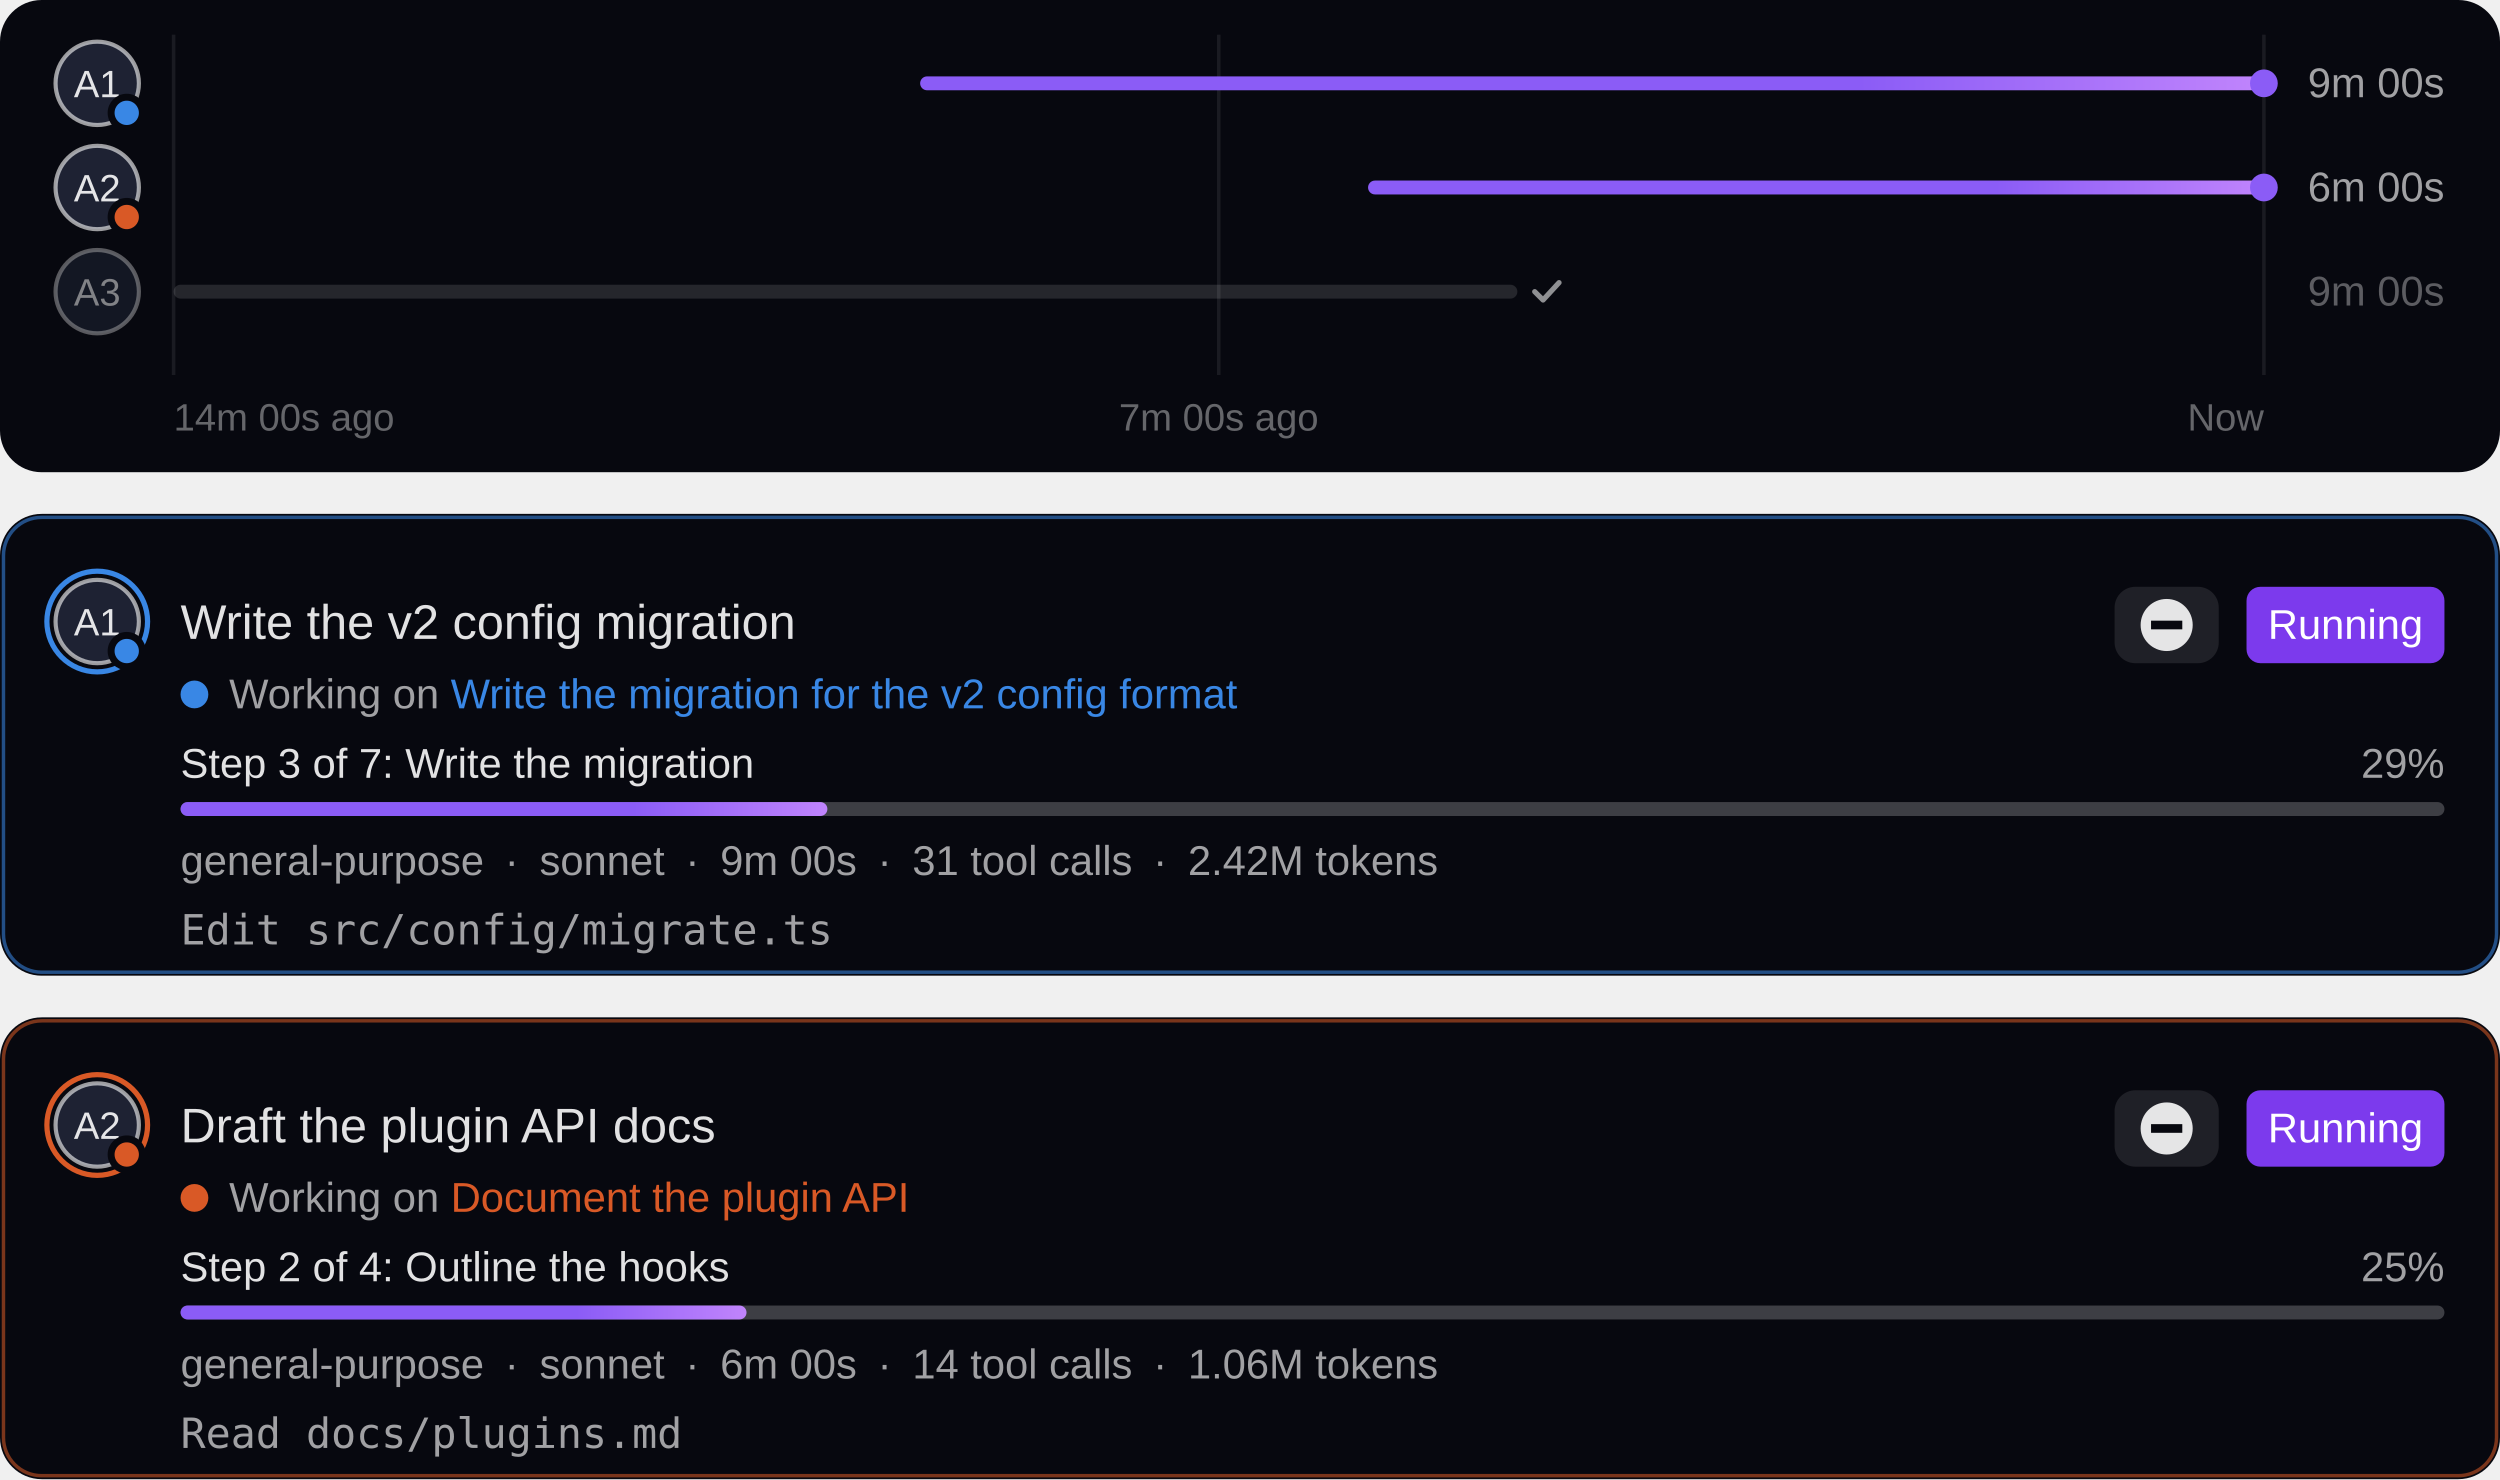
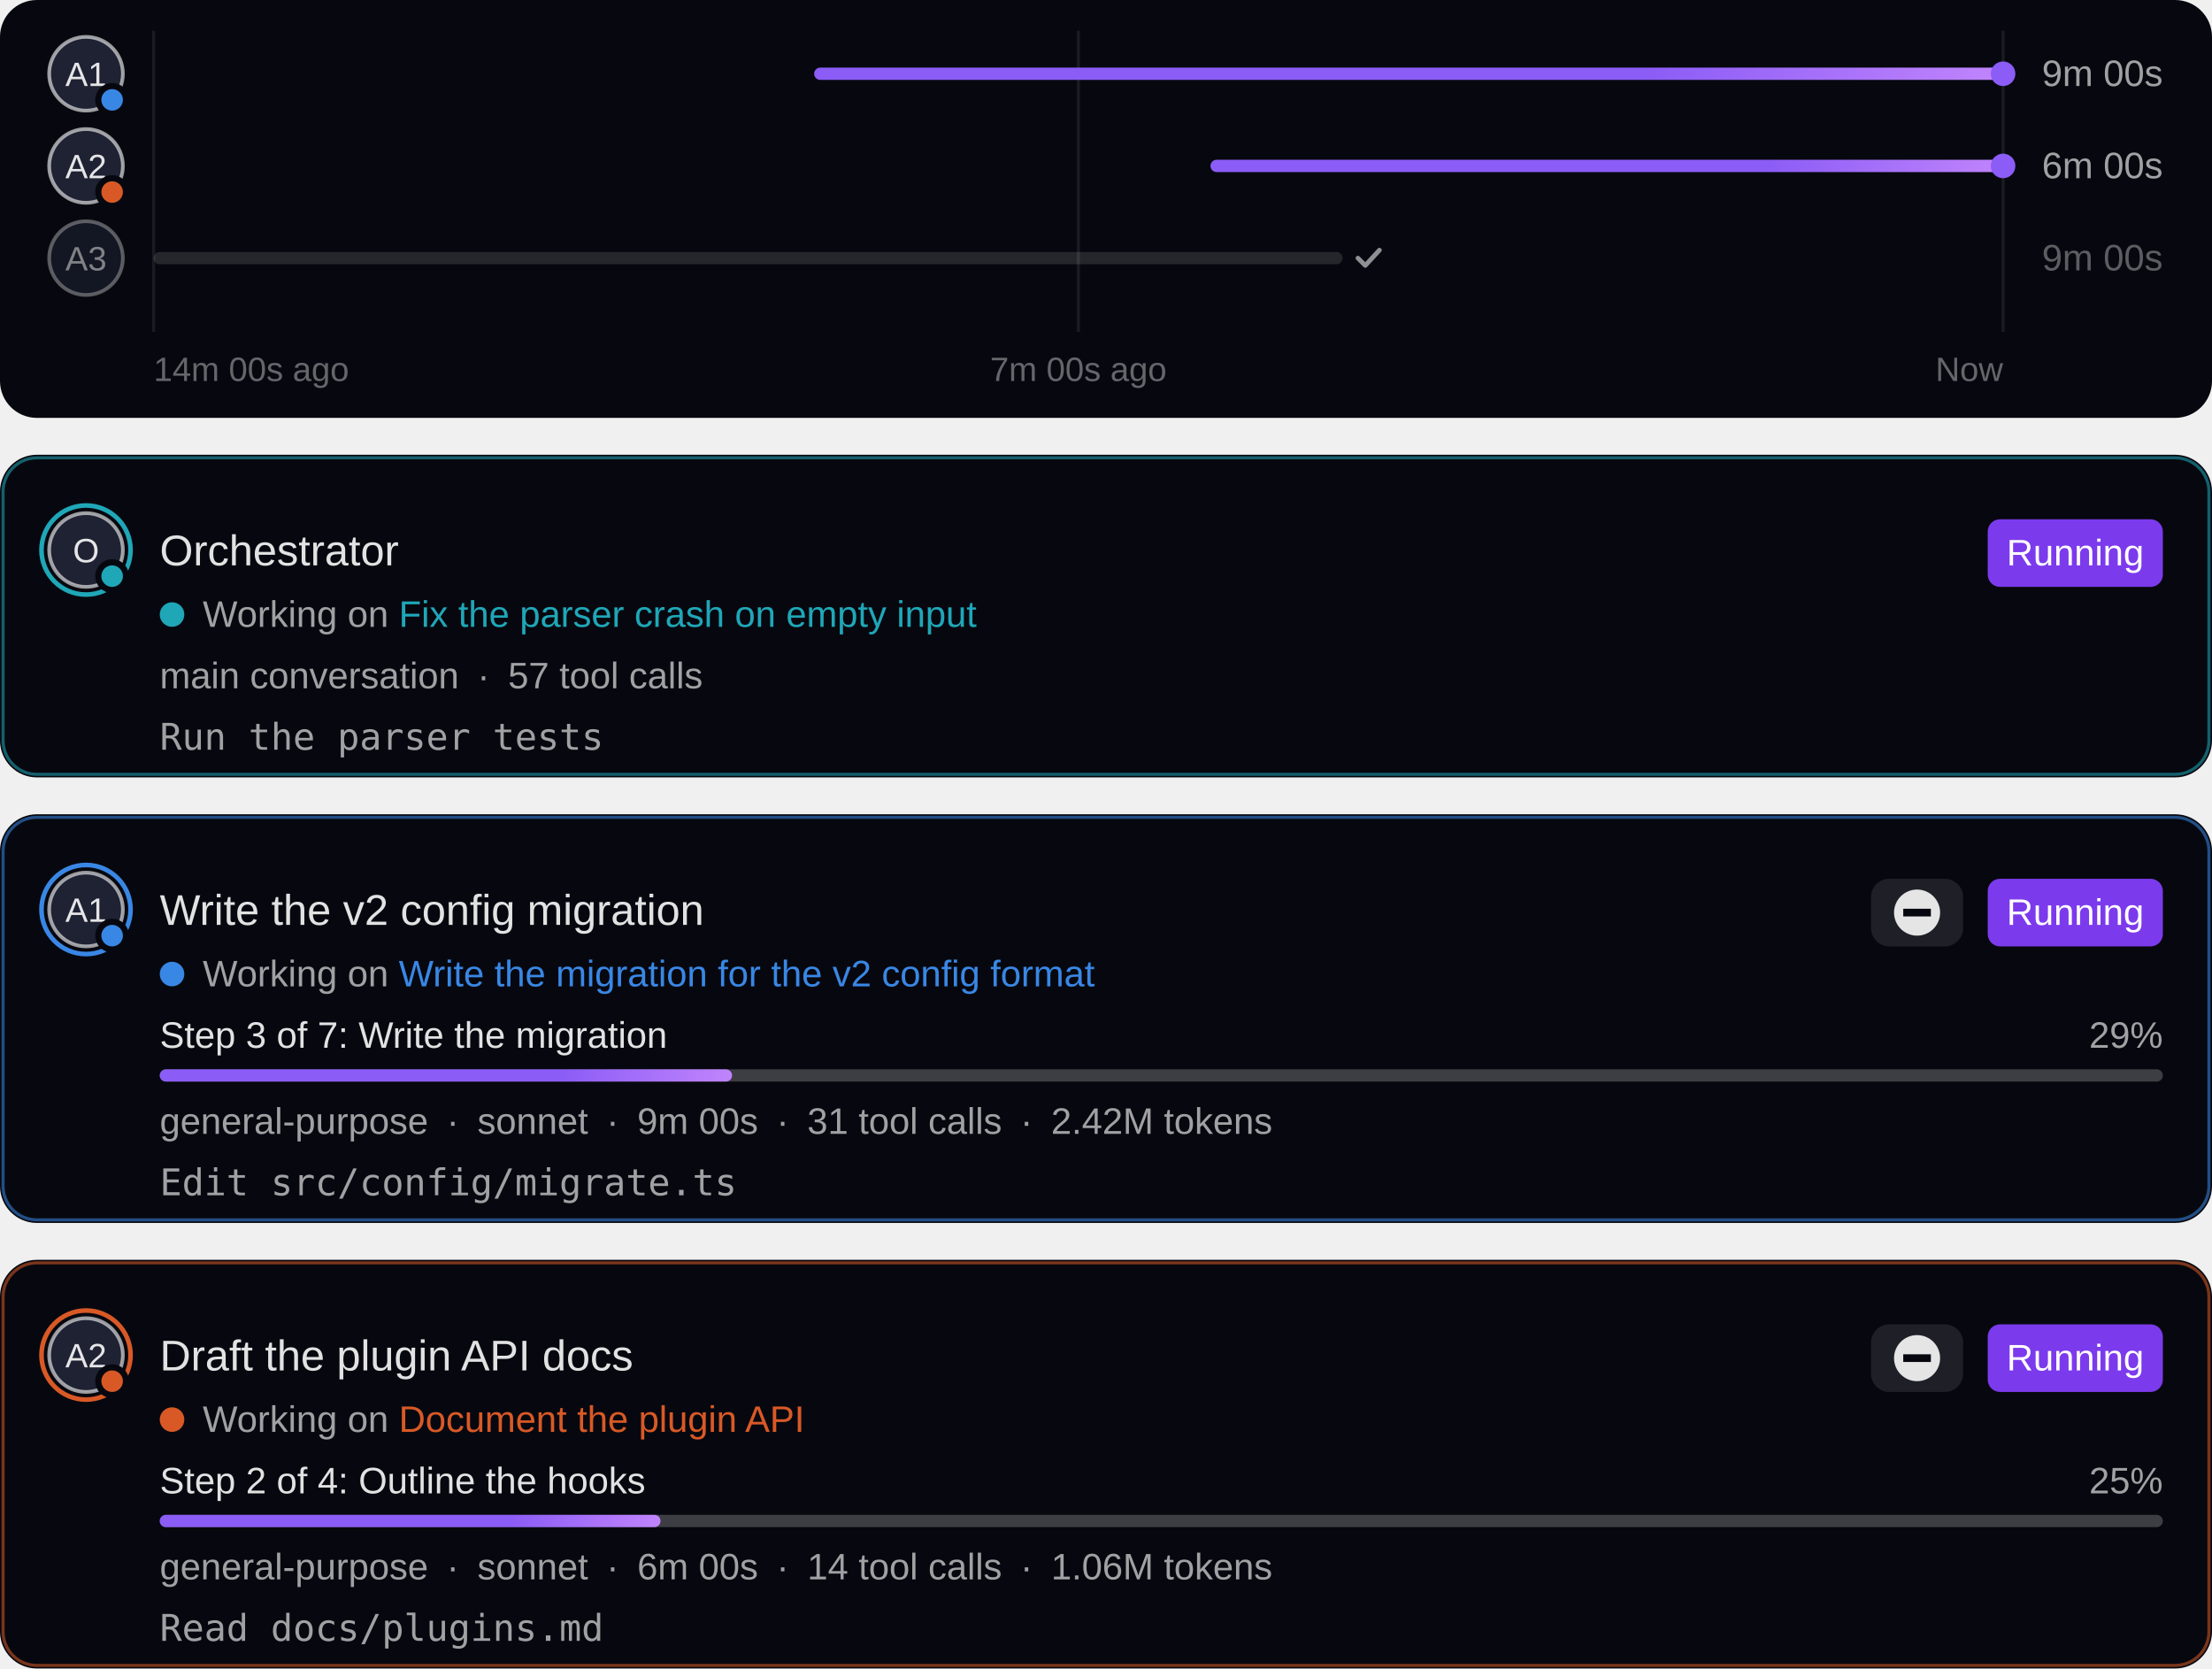
- <svg xmlns="http://www.w3.org/2000/svg" width="720" height="426" viewBox="0 0 720 426">
+ <svg xmlns="http://www.w3.org/2000/svg" width="720" height="543" viewBox="0 0 720 543">
  <svg x="0" y="0" width="720" height="136" viewBox="0 0 720 136" role="img" aria-label="Timeline of 3 agents">
    <defs>
      <linearGradient id="progress" x1="0" x2="1">
        <stop offset="0.7" stop-color="#8B5CF6" />
        <stop offset="1" stop-color="#C084FC" />
      </linearGradient>
    </defs>
    <style>
text{font-family:"Instrument Sans","Helvetica Neue",Arial,sans-serif;font-variant-numeric:tabular-nums;-webkit-font-smoothing:antialiased}
.mono{font-family:"Fragment Mono",ui-monospace,Menlo,monospace}
.blink{animation:blink 1.2s steps(1,end) infinite}
@keyframes blink{50%{opacity:.25}}
.pulse{animation:pulse 1.2s cubic-bezier(0,0,.2,1) infinite;transform-box:fill-box;transform-origin:center}
@keyframes pulse{0%{opacity:.6;transform:scale(1)}100%{opacity:0;transform:scale(2.4)}}
@media (prefers-reduced-motion:reduce){.blink,.pulse{animation:none}.pulse{opacity:0}}
@media (prefers-color-scheme:light){[fill="#07080F"]{fill:#FFFFFF}[stroke="#07080F"]{stroke:#FFFFFF}[fill="rgba(255,255,255,.88)"]{fill:#10131C}[fill="rgba(255,255,255,.62)"]{fill:#5A6072}[fill="rgba(255,255,255,.38)"]{fill:rgba(16,19,28,.45)}[stroke="rgba(255,255,255,.38)"]{stroke:rgba(16,19,28,.45)}[fill="rgba(255,255,255,.22)"]{fill:rgba(16,19,28,.12)}[stroke="rgba(255,255,255,.22)"]{stroke:rgba(16,19,28,.12)}[stroke="rgba(255,255,255,.08)"]{stroke:rgba(16,19,28,.08)}[fill="rgba(255,255,255,.1)"]{fill:rgba(16,19,28,.06)}[stroke="rgba(255,255,255,.6)"]{stroke:rgba(16,19,28,.35)}[fill="#171A26"]{fill:#F1F3F8}[fill="#1E2233"]{fill:#E1E4EE}[fill="#10303B"]{fill:#DDF6FB}[fill="#9AA0B4"]{fill:#6B7186}[stroke="#FFFFFF"]{stroke:#10131C}[stroke="#9AA0B4"]{stroke:#6B7186}[fill="#FB923C"]{fill:#B83C0B}[fill="rgba(251,146,60,.16)"]{fill:#FFEDE3}[fill="#34D399"]{fill:#047857}[fill="#22D3EE"]{fill:#0E7490}rect[fill="#07080F"]{stroke:rgba(16,19,28,.12);stroke-width:2}}
.c1k0{animation:c1k0 1.2s steps(1,end) infinite}@keyframes c1k0{0.00%{fill:#3987e5;opacity:1}50.00%{fill:#3987e5;opacity:.25}}
.c1k1{animation:c1k1 1.2s steps(1,end) infinite}@keyframes c1k1{0.00%{fill:#d95926;opacity:1}50.00%{fill:#d95926;opacity:.25}}
@media (prefers-reduced-motion:reduce){.c1k0,.c1k1{animation:none}}
</style>
    <rect width="720" height="136" rx="12" fill="#07080F" />
    <line x1="50" y1="10" x2="50" y2="108" stroke="rgba(255,255,255,.08)" />
    <text x="50" y="124" text-anchor="start" fill="rgba(255,255,255,.38)" font-size="11">14m 00s ago</text>
    <line x1="351" y1="10" x2="351" y2="108" stroke="rgba(255,255,255,.08)" />
    <text x="351" y="124" text-anchor="middle" fill="rgba(255,255,255,.38)" font-size="11">7m 00s ago</text>
    <line x1="652" y1="10" x2="652" y2="108" stroke="rgba(255,255,255,.08)" />
    <text x="652" y="124" text-anchor="end" fill="rgba(255,255,255,.38)" font-size="11">Now</text>
    <g>
      <circle cx="28" cy="24" r="12" fill="#1E2233" stroke="rgba(255,255,255,.6)" stroke-width="1.2" />
      <text x="28" y="28" text-anchor="middle" fill="rgba(255,255,255,.88)" font-size="11" font-weight="500">A1</text>
      <circle cx="36.5" cy="32.5" r="4.5" fill="#3987e5" stroke="#07080F" stroke-width="2" class="c1k0" />
      <rect x="265" y="22" width="387" height="4" rx="2" fill="url(#progress)" />
      <circle cx="652" cy="24" r="4" fill="#8B5CF6" class="pulse" />
      <circle cx="652" cy="24" r="3.5" fill="#8B5CF6" />
      <text x="704" y="28" text-anchor="end" fill="rgba(255,255,255,.62)" font-size="12">9m 00s</text>
    </g>
    <g>
      <circle cx="28" cy="54" r="12" fill="#1E2233" stroke="rgba(255,255,255,.6)" stroke-width="1.2" />
      <text x="28" y="58" text-anchor="middle" fill="rgba(255,255,255,.88)" font-size="11" font-weight="500">A2</text>
      <circle cx="36.5" cy="62.5" r="4.5" fill="#d95926" stroke="#07080F" stroke-width="2" class="c1k1" />
      <rect x="394" y="52" width="258" height="4" rx="2" fill="url(#progress)" />
      <circle cx="652" cy="54" r="4" fill="#8B5CF6" class="pulse" />
      <circle cx="652" cy="54" r="3.5" fill="#8B5CF6" />
      <text x="704" y="58" text-anchor="end" fill="rgba(255,255,255,.62)" font-size="12">6m 00s</text>
    </g>
    <g opacity=".55">
      <circle cx="28" cy="84" r="12" fill="#1E2233" stroke="rgba(255,255,255,.6)" stroke-width="1.2" />
      <text x="28" y="88" text-anchor="middle" fill="rgba(255,255,255,.88)" font-size="11" font-weight="500">A3</text>
      <rect x="50" y="82" width="387" height="4" rx="2" fill="rgba(255,255,255,.22)" />
      <path d="M 442 84 l 2.4 2.4 l 4.6 -5" fill="none" stroke="#FFFFFF" stroke-width="1.5" stroke-linecap="round" stroke-linejoin="round" />
      <text x="704" y="88" text-anchor="end" fill="rgba(255,255,255,.62)" font-size="12">9m 00s</text>
    </g>
  </svg>
-   <svg x="0" y="148" width="720" height="133" viewBox="0 0 720 133" role="img" aria-label="A1, Write the v2 config migration: Running">
+   <svg x="0" y="148" width="720" height="105" viewBox="0 0 720 105" role="img" aria-label="O, Orchestrator: Running">
    <defs>
      <linearGradient id="progress" x1="0" x2="1">
        <stop offset="0.7" stop-color="#8B5CF6" />
        <stop offset="1" stop-color="#C084FC" />
      </linearGradient>
    </defs>
    <style>
text{font-family:"Instrument Sans","Helvetica Neue",Arial,sans-serif;font-variant-numeric:tabular-nums;-webkit-font-smoothing:antialiased}
.mono{font-family:"Fragment Mono",ui-monospace,Menlo,monospace}
.blink{animation:blink 1.2s steps(1,end) infinite}
@keyframes blink{50%{opacity:.25}}
.pulse{animation:pulse 1.2s cubic-bezier(0,0,.2,1) infinite;transform-box:fill-box;transform-origin:center}
@keyframes pulse{0%{opacity:.6;transform:scale(1)}100%{opacity:0;transform:scale(2.4)}}
@media (prefers-reduced-motion:reduce){.blink,.pulse{animation:none}.pulse{opacity:0}}
@media (prefers-color-scheme:light){[fill="#07080F"]{fill:#FFFFFF}[stroke="#07080F"]{stroke:#FFFFFF}[fill="rgba(255,255,255,.88)"]{fill:#10131C}[fill="rgba(255,255,255,.62)"]{fill:#5A6072}[fill="rgba(255,255,255,.38)"]{fill:rgba(16,19,28,.45)}[stroke="rgba(255,255,255,.38)"]{stroke:rgba(16,19,28,.45)}[fill="rgba(255,255,255,.22)"]{fill:rgba(16,19,28,.12)}[stroke="rgba(255,255,255,.22)"]{stroke:rgba(16,19,28,.12)}[stroke="rgba(255,255,255,.08)"]{stroke:rgba(16,19,28,.08)}[fill="rgba(255,255,255,.1)"]{fill:rgba(16,19,28,.06)}[stroke="rgba(255,255,255,.6)"]{stroke:rgba(16,19,28,.35)}[fill="#171A26"]{fill:#F1F3F8}[fill="#1E2233"]{fill:#E1E4EE}[fill="#10303B"]{fill:#DDF6FB}[fill="#9AA0B4"]{fill:#6B7186}[stroke="#FFFFFF"]{stroke:#10131C}[stroke="#9AA0B4"]{stroke:#6B7186}[fill="#FB923C"]{fill:#B83C0B}[fill="rgba(251,146,60,.16)"]{fill:#FFEDE3}[fill="#34D399"]{fill:#047857}[fill="#22D3EE"]{fill:#0E7490}rect[fill="#07080F"]{stroke:rgba(16,19,28,.12);stroke-width:2}}
- .c2k0{animation:c2k0 1.2s steps(1,end) infinite}@keyframes c2k0{0.00%{fill:#3987e5;opacity:1}50.00%{fill:#3987e5;opacity:.25}}
+ .c2k0{animation:c2k0 1.2s steps(1,end) infinite}@keyframes c2k0{0.00%{fill:#1fa7b8;opacity:1}50.00%{fill:#1fa7b8;opacity:.25}}
@media (prefers-reduced-motion:reduce){.c2k0{animation:none}}
</style>
-     <rect width="720" height="133" rx="12" fill="#07080F" />
-     <rect x="1" y="1" width="718" height="131" rx="11" fill="none" stroke="#3987e5" stroke-opacity=".55" />
-     <circle cx="28" cy="31" r="14.5" fill="none" stroke="#3987e5" stroke-width="1.5" />
+     <rect width="720" height="105" rx="12" fill="#07080F" />
+     <rect x="1" y="1" width="718" height="103" rx="11" fill="none" stroke="#1fa7b8" stroke-opacity=".55" />
+     <circle cx="28" cy="31" r="14.5" fill="none" stroke="#1fa7b8" stroke-width="1.5" />
    <circle cx="28" cy="31" r="12" fill="#1E2233" stroke="rgba(255,255,255,.6)" stroke-width="1.2" />
-     <text x="28" y="35" text-anchor="middle" fill="rgba(255,255,255,.88)" font-size="11" font-weight="500">A1</text>
-     <circle cx="36.5" cy="39.5" r="4.5" fill="#3987e5" stroke="#07080F" stroke-width="2" class="c2k0" />
-     <text x="52" y="36" fill="rgba(255,255,255,.88)" font-size="14" font-weight="500">Write the v2 config migration</text>
+     <text x="28" y="35" text-anchor="middle" fill="rgba(255,255,255,.88)" font-size="11" font-weight="500">O</text>
+     <circle cx="36.5" cy="39.5" r="4.5" fill="#1fa7b8" stroke="#07080F" stroke-width="2" class="c2k0" />
+     <text x="52" y="36" fill="rgba(255,255,255,.88)" font-size="14" font-weight="500">Orchestrator</text>
    <rect x="647" y="21" width="57" height="22" rx="4" fill="#7C3AED" />
    <text x="675.5" y="36" text-anchor="middle" fill="#FFFFFF" font-size="12" font-weight="500">Running</text>
-     <circle cx="56" cy="52" r="4" fill="#3987e5" class="c2k0" />
-     <text x="66" y="56" fill="rgba(255,255,255,.62)" font-size="12">Working on <tspan fill="#3987e5" font-weight="500">Write the migration for the v2 config format</tspan>
+     <circle cx="56" cy="52" r="4" fill="#1fa7b8" class="c2k0" />
+     <text x="66" y="56" fill="rgba(255,255,255,.62)" font-size="12">Working on <tspan fill="#1fa7b8" font-weight="500">Fix the parser crash on empty input</tspan>
    </text>
-     <text x="52" y="76" fill="rgba(255,255,255,.88)" font-size="12" font-weight="500">Step 3 of 7: Write the migration</text>
-     <text x="704" y="76" text-anchor="end" fill="rgba(255,255,255,.62)" font-size="12">29%</text>
-     <rect x="52" y="83" width="652" height="4" rx="2" fill="rgba(255,255,255,.22)" />
-     <rect x="52" y="83" width="186.286" height="4" rx="2" fill="url(#progress)" />
-     <text x="52" y="104" fill="rgba(255,255,255,.62)" font-size="12">general-purpose · sonnet · 9m 00s · 31 tool calls · 2.42M tokens</text>
-     <text x="52" y="124" fill="rgba(255,255,255,.62)" font-size="12" class="mono">Edit src/config/migrate.ts</text>
-     <rect x="609" y="21" width="30" height="22" rx="6" fill="rgba(255,255,255,.1)" />
-     <circle cx="624" cy="32" r="7.5" fill="rgba(255,255,255,.88)" />
-     <rect x="619.5" y="30.75" width="9" height="2.5" fill="#07080F" />
+     <text x="52" y="76" fill="rgba(255,255,255,.62)" font-size="12">main conversation · 57 tool calls</text>
+     <text x="52" y="96" fill="rgba(255,255,255,.62)" font-size="12" class="mono">Run the parser tests</text>
  </svg>
-   <svg x="0" y="293" width="720" height="133" viewBox="0 0 720 133" role="img" aria-label="A2, Draft the plugin API docs: Running">
+   <svg x="0" y="265" width="720" height="133" viewBox="0 0 720 133" role="img" aria-label="A1, Write the v2 config migration: Running">
    <defs>
      <linearGradient id="progress" x1="0" x2="1">
        <stop offset="0.7" stop-color="#8B5CF6" />
        <stop offset="1" stop-color="#C084FC" />
      </linearGradient>
    </defs>
    <style>
text{font-family:"Instrument Sans","Helvetica Neue",Arial,sans-serif;font-variant-numeric:tabular-nums;-webkit-font-smoothing:antialiased}
.mono{font-family:"Fragment Mono",ui-monospace,Menlo,monospace}
.blink{animation:blink 1.2s steps(1,end) infinite}
@keyframes blink{50%{opacity:.25}}
.pulse{animation:pulse 1.2s cubic-bezier(0,0,.2,1) infinite;transform-box:fill-box;transform-origin:center}
@keyframes pulse{0%{opacity:.6;transform:scale(1)}100%{opacity:0;transform:scale(2.4)}}
@media (prefers-reduced-motion:reduce){.blink,.pulse{animation:none}.pulse{opacity:0}}
@media (prefers-color-scheme:light){[fill="#07080F"]{fill:#FFFFFF}[stroke="#07080F"]{stroke:#FFFFFF}[fill="rgba(255,255,255,.88)"]{fill:#10131C}[fill="rgba(255,255,255,.62)"]{fill:#5A6072}[fill="rgba(255,255,255,.38)"]{fill:rgba(16,19,28,.45)}[stroke="rgba(255,255,255,.38)"]{stroke:rgba(16,19,28,.45)}[fill="rgba(255,255,255,.22)"]{fill:rgba(16,19,28,.12)}[stroke="rgba(255,255,255,.22)"]{stroke:rgba(16,19,28,.12)}[stroke="rgba(255,255,255,.08)"]{stroke:rgba(16,19,28,.08)}[fill="rgba(255,255,255,.1)"]{fill:rgba(16,19,28,.06)}[stroke="rgba(255,255,255,.6)"]{stroke:rgba(16,19,28,.35)}[fill="#171A26"]{fill:#F1F3F8}[fill="#1E2233"]{fill:#E1E4EE}[fill="#10303B"]{fill:#DDF6FB}[fill="#9AA0B4"]{fill:#6B7186}[stroke="#FFFFFF"]{stroke:#10131C}[stroke="#9AA0B4"]{stroke:#6B7186}[fill="#FB923C"]{fill:#B83C0B}[fill="rgba(251,146,60,.16)"]{fill:#FFEDE3}[fill="#34D399"]{fill:#047857}[fill="#22D3EE"]{fill:#0E7490}rect[fill="#07080F"]{stroke:rgba(16,19,28,.12);stroke-width:2}}
- .c3k0{animation:c3k0 1.2s steps(1,end) infinite}@keyframes c3k0{0.00%{fill:#d95926;opacity:1}50.00%{fill:#d95926;opacity:.25}}
+ .c3k0{animation:c3k0 1.2s steps(1,end) infinite}@keyframes c3k0{0.00%{fill:#3987e5;opacity:1}50.00%{fill:#3987e5;opacity:.25}}
@media (prefers-reduced-motion:reduce){.c3k0{animation:none}}
+ </style>
+     <rect width="720" height="133" rx="12" fill="#07080F" />
+     <rect x="1" y="1" width="718" height="131" rx="11" fill="none" stroke="#3987e5" stroke-opacity=".55" />
+     <circle cx="28" cy="31" r="14.5" fill="none" stroke="#3987e5" stroke-width="1.5" />
+     <circle cx="28" cy="31" r="12" fill="#1E2233" stroke="rgba(255,255,255,.6)" stroke-width="1.2" />
+     <text x="28" y="35" text-anchor="middle" fill="rgba(255,255,255,.88)" font-size="11" font-weight="500">A1</text>
+     <circle cx="36.5" cy="39.5" r="4.5" fill="#3987e5" stroke="#07080F" stroke-width="2" class="c3k0" />
+     <text x="52" y="36" fill="rgba(255,255,255,.88)" font-size="14" font-weight="500">Write the v2 config migration</text>
+     <rect x="647" y="21" width="57" height="22" rx="4" fill="#7C3AED" />
+     <text x="675.5" y="36" text-anchor="middle" fill="#FFFFFF" font-size="12" font-weight="500">Running</text>
+     <circle cx="56" cy="52" r="4" fill="#3987e5" class="c3k0" />
+     <text x="66" y="56" fill="rgba(255,255,255,.62)" font-size="12">Working on <tspan fill="#3987e5" font-weight="500">Write the migration for the v2 config format</tspan>
+     </text>
+     <text x="52" y="76" fill="rgba(255,255,255,.88)" font-size="12" font-weight="500">Step 3 of 7: Write the migration</text>
+     <text x="704" y="76" text-anchor="end" fill="rgba(255,255,255,.62)" font-size="12">29%</text>
+     <rect x="52" y="83" width="652" height="4" rx="2" fill="rgba(255,255,255,.22)" />
+     <rect x="52" y="83" width="186.286" height="4" rx="2" fill="url(#progress)" />
+     <text x="52" y="104" fill="rgba(255,255,255,.62)" font-size="12">general-purpose · sonnet · 9m 00s · 31 tool calls · 2.42M tokens</text>
+     <text x="52" y="124" fill="rgba(255,255,255,.62)" font-size="12" class="mono">Edit src/config/migrate.ts</text>
+     <rect x="609" y="21" width="30" height="22" rx="6" fill="rgba(255,255,255,.1)" />
+     <circle cx="624" cy="32" r="7.5" fill="rgba(255,255,255,.88)" />
+     <rect x="619.5" y="30.75" width="9" height="2.5" fill="#07080F" />
+   </svg>
+   <svg x="0" y="410" width="720" height="133" viewBox="0 0 720 133" role="img" aria-label="A2, Draft the plugin API docs: Running">
+     <defs>
+       <linearGradient id="progress" x1="0" x2="1">
+         <stop offset="0.7" stop-color="#8B5CF6" />
+         <stop offset="1" stop-color="#C084FC" />
+       </linearGradient>
+     </defs>
+     <style>
+ text{font-family:"Instrument Sans","Helvetica Neue",Arial,sans-serif;font-variant-numeric:tabular-nums;-webkit-font-smoothing:antialiased}
+ .mono{font-family:"Fragment Mono",ui-monospace,Menlo,monospace}
+ .blink{animation:blink 1.2s steps(1,end) infinite}
+ @keyframes blink{50%{opacity:.25}}
+ .pulse{animation:pulse 1.2s cubic-bezier(0,0,.2,1) infinite;transform-box:fill-box;transform-origin:center}
+ @keyframes pulse{0%{opacity:.6;transform:scale(1)}100%{opacity:0;transform:scale(2.4)}}
+ @media (prefers-reduced-motion:reduce){.blink,.pulse{animation:none}.pulse{opacity:0}}
+ @media (prefers-color-scheme:light){[fill="#07080F"]{fill:#FFFFFF}[stroke="#07080F"]{stroke:#FFFFFF}[fill="rgba(255,255,255,.88)"]{fill:#10131C}[fill="rgba(255,255,255,.62)"]{fill:#5A6072}[fill="rgba(255,255,255,.38)"]{fill:rgba(16,19,28,.45)}[stroke="rgba(255,255,255,.38)"]{stroke:rgba(16,19,28,.45)}[fill="rgba(255,255,255,.22)"]{fill:rgba(16,19,28,.12)}[stroke="rgba(255,255,255,.22)"]{stroke:rgba(16,19,28,.12)}[stroke="rgba(255,255,255,.08)"]{stroke:rgba(16,19,28,.08)}[fill="rgba(255,255,255,.1)"]{fill:rgba(16,19,28,.06)}[stroke="rgba(255,255,255,.6)"]{stroke:rgba(16,19,28,.35)}[fill="#171A26"]{fill:#F1F3F8}[fill="#1E2233"]{fill:#E1E4EE}[fill="#10303B"]{fill:#DDF6FB}[fill="#9AA0B4"]{fill:#6B7186}[stroke="#FFFFFF"]{stroke:#10131C}[stroke="#9AA0B4"]{stroke:#6B7186}[fill="#FB923C"]{fill:#B83C0B}[fill="rgba(251,146,60,.16)"]{fill:#FFEDE3}[fill="#34D399"]{fill:#047857}[fill="#22D3EE"]{fill:#0E7490}rect[fill="#07080F"]{stroke:rgba(16,19,28,.12);stroke-width:2}}
+ .c4k0{animation:c4k0 1.2s steps(1,end) infinite}@keyframes c4k0{0.00%{fill:#d95926;opacity:1}50.00%{fill:#d95926;opacity:.25}}
+ @media (prefers-reduced-motion:reduce){.c4k0{animation:none}}
</style>
    <rect width="720" height="133" rx="12" fill="#07080F" />
    <rect x="1" y="1" width="718" height="131" rx="11" fill="none" stroke="#d95926" stroke-opacity=".55" />
    <circle cx="28" cy="31" r="14.5" fill="none" stroke="#d95926" stroke-width="1.5" />
    <circle cx="28" cy="31" r="12" fill="#1E2233" stroke="rgba(255,255,255,.6)" stroke-width="1.2" />
    <text x="28" y="35" text-anchor="middle" fill="rgba(255,255,255,.88)" font-size="11" font-weight="500">A2</text>
-     <circle cx="36.5" cy="39.5" r="4.5" fill="#d95926" stroke="#07080F" stroke-width="2" class="c3k0" />
+     <circle cx="36.5" cy="39.5" r="4.5" fill="#d95926" stroke="#07080F" stroke-width="2" class="c4k0" />
    <text x="52" y="36" fill="rgba(255,255,255,.88)" font-size="14" font-weight="500">Draft the plugin API docs</text>
    <rect x="647" y="21" width="57" height="22" rx="4" fill="#7C3AED" />
    <text x="675.5" y="36" text-anchor="middle" fill="#FFFFFF" font-size="12" font-weight="500">Running</text>
-     <circle cx="56" cy="52" r="4" fill="#d95926" class="c3k0" />
+     <circle cx="56" cy="52" r="4" fill="#d95926" class="c4k0" />
    <text x="66" y="56" fill="rgba(255,255,255,.62)" font-size="12">Working on <tspan fill="#d95926" font-weight="500">Document the plugin API</tspan>
    </text>
    <text x="52" y="76" fill="rgba(255,255,255,.88)" font-size="12" font-weight="500">Step 2 of 4: Outline the hooks</text>
    <text x="704" y="76" text-anchor="end" fill="rgba(255,255,255,.62)" font-size="12">25%</text>
    <rect x="52" y="83" width="652" height="4" rx="2" fill="rgba(255,255,255,.22)" />
    <rect x="52" y="83" width="163" height="4" rx="2" fill="url(#progress)" />
    <text x="52" y="104" fill="rgba(255,255,255,.62)" font-size="12">general-purpose · sonnet · 6m 00s · 14 tool calls · 1.06M tokens</text>
    <text x="52" y="124" fill="rgba(255,255,255,.62)" font-size="12" class="mono">Read docs/plugins.md</text>
    <rect x="609" y="21" width="30" height="22" rx="6" fill="rgba(255,255,255,.1)" />
    <circle cx="624" cy="32" r="7.5" fill="rgba(255,255,255,.88)" />
    <rect x="619.5" y="30.75" width="9" height="2.5" fill="#07080F" />
  </svg>
</svg>
